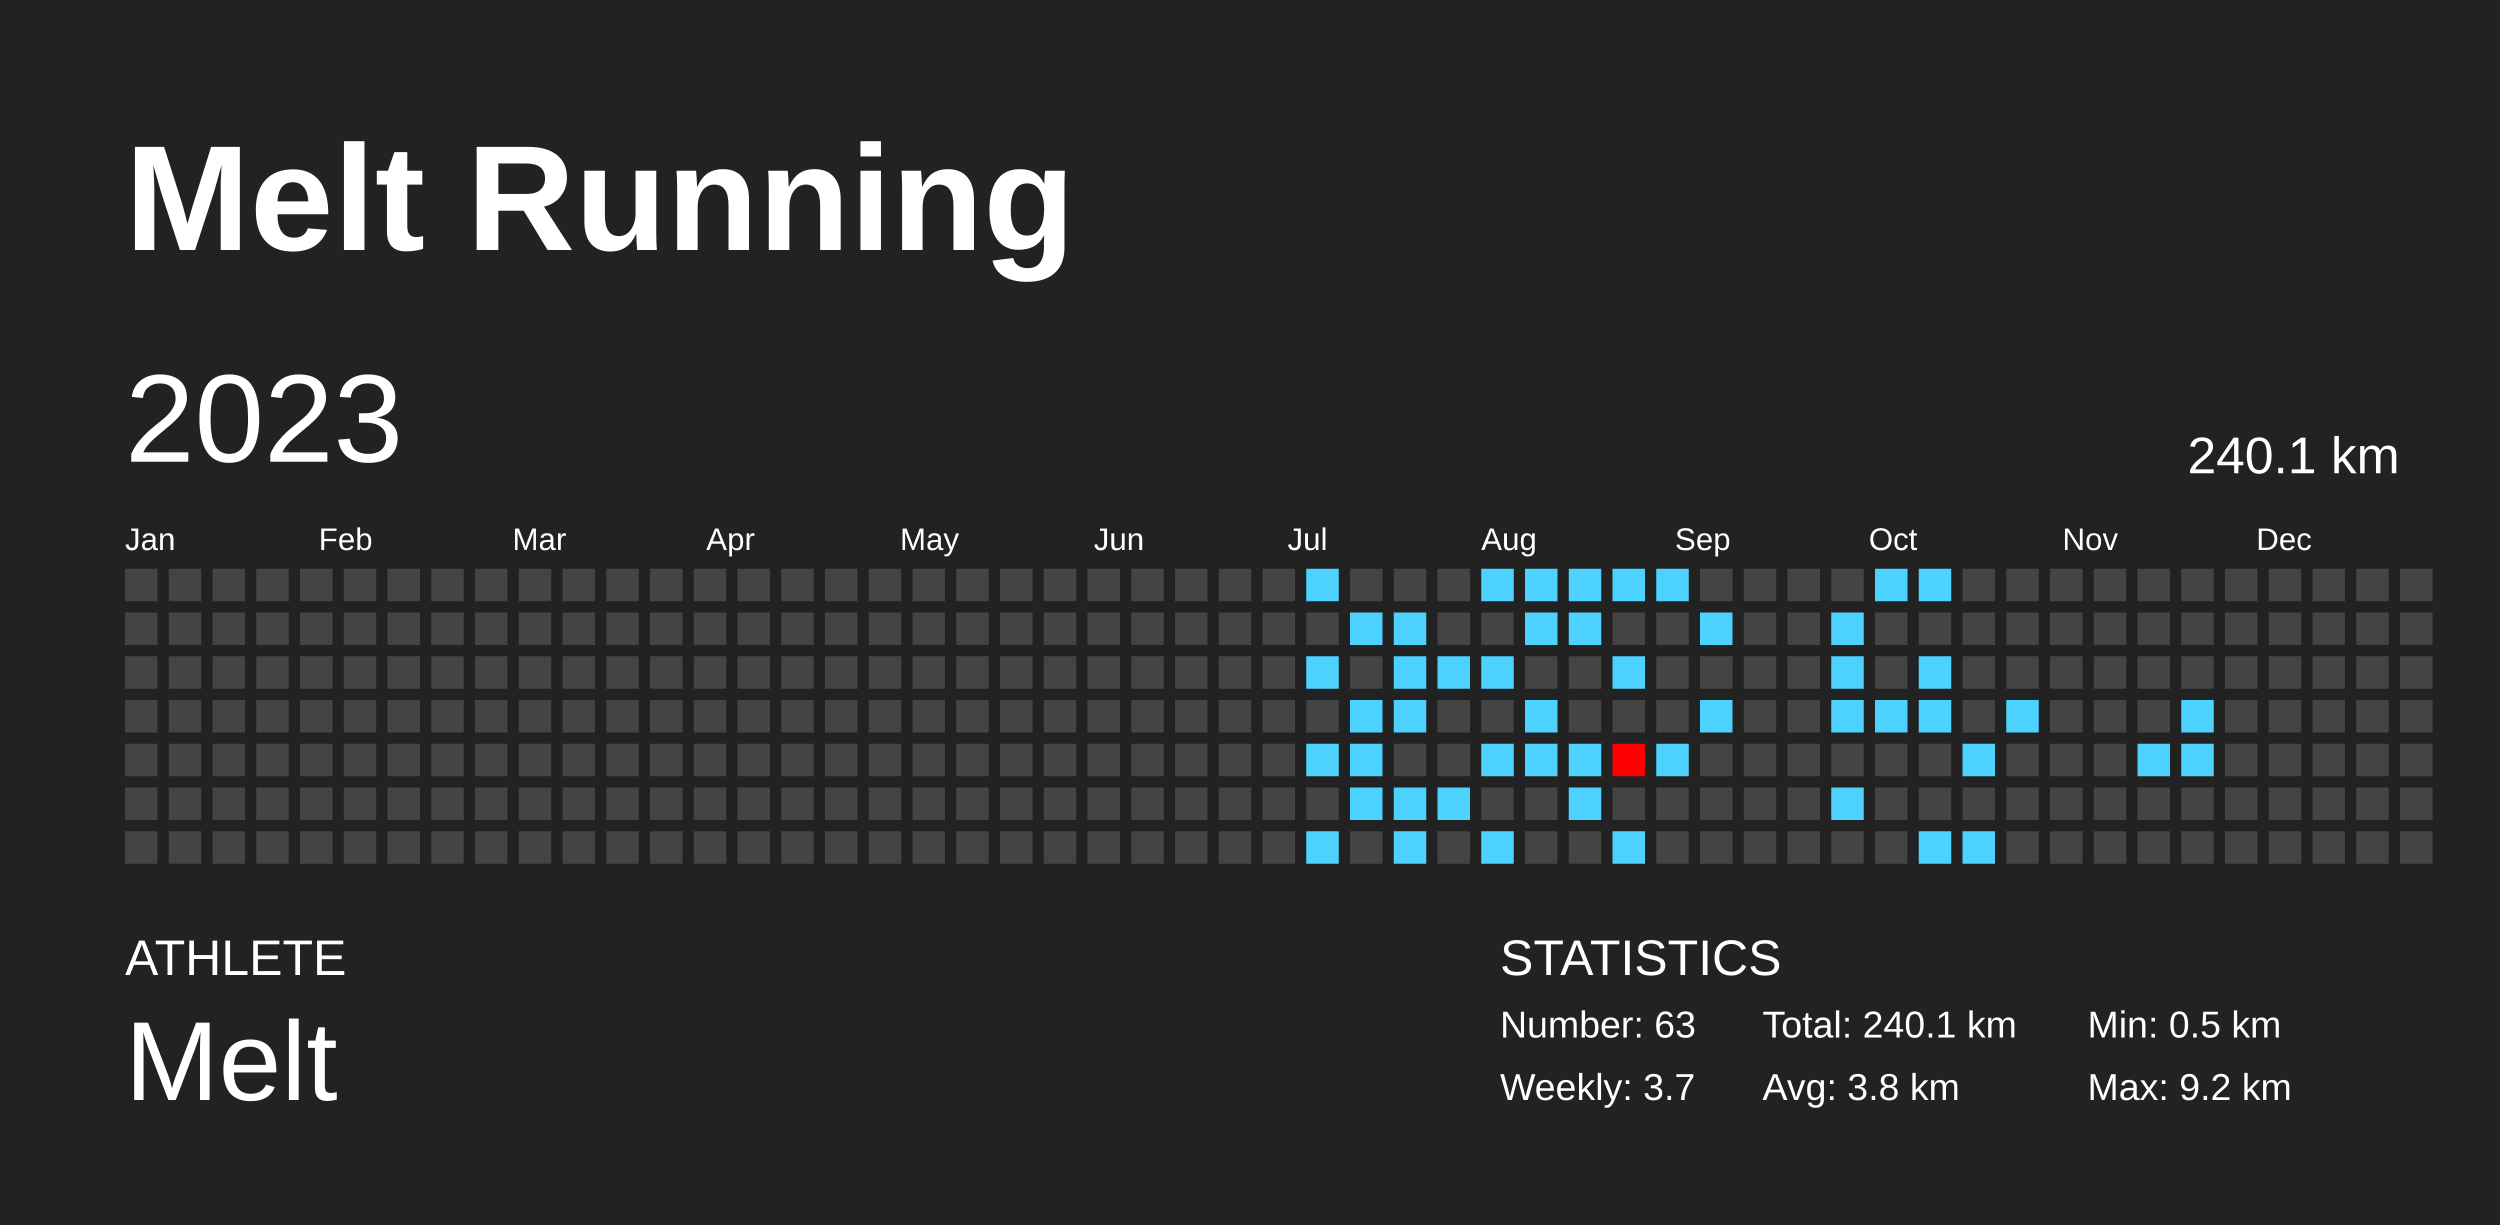
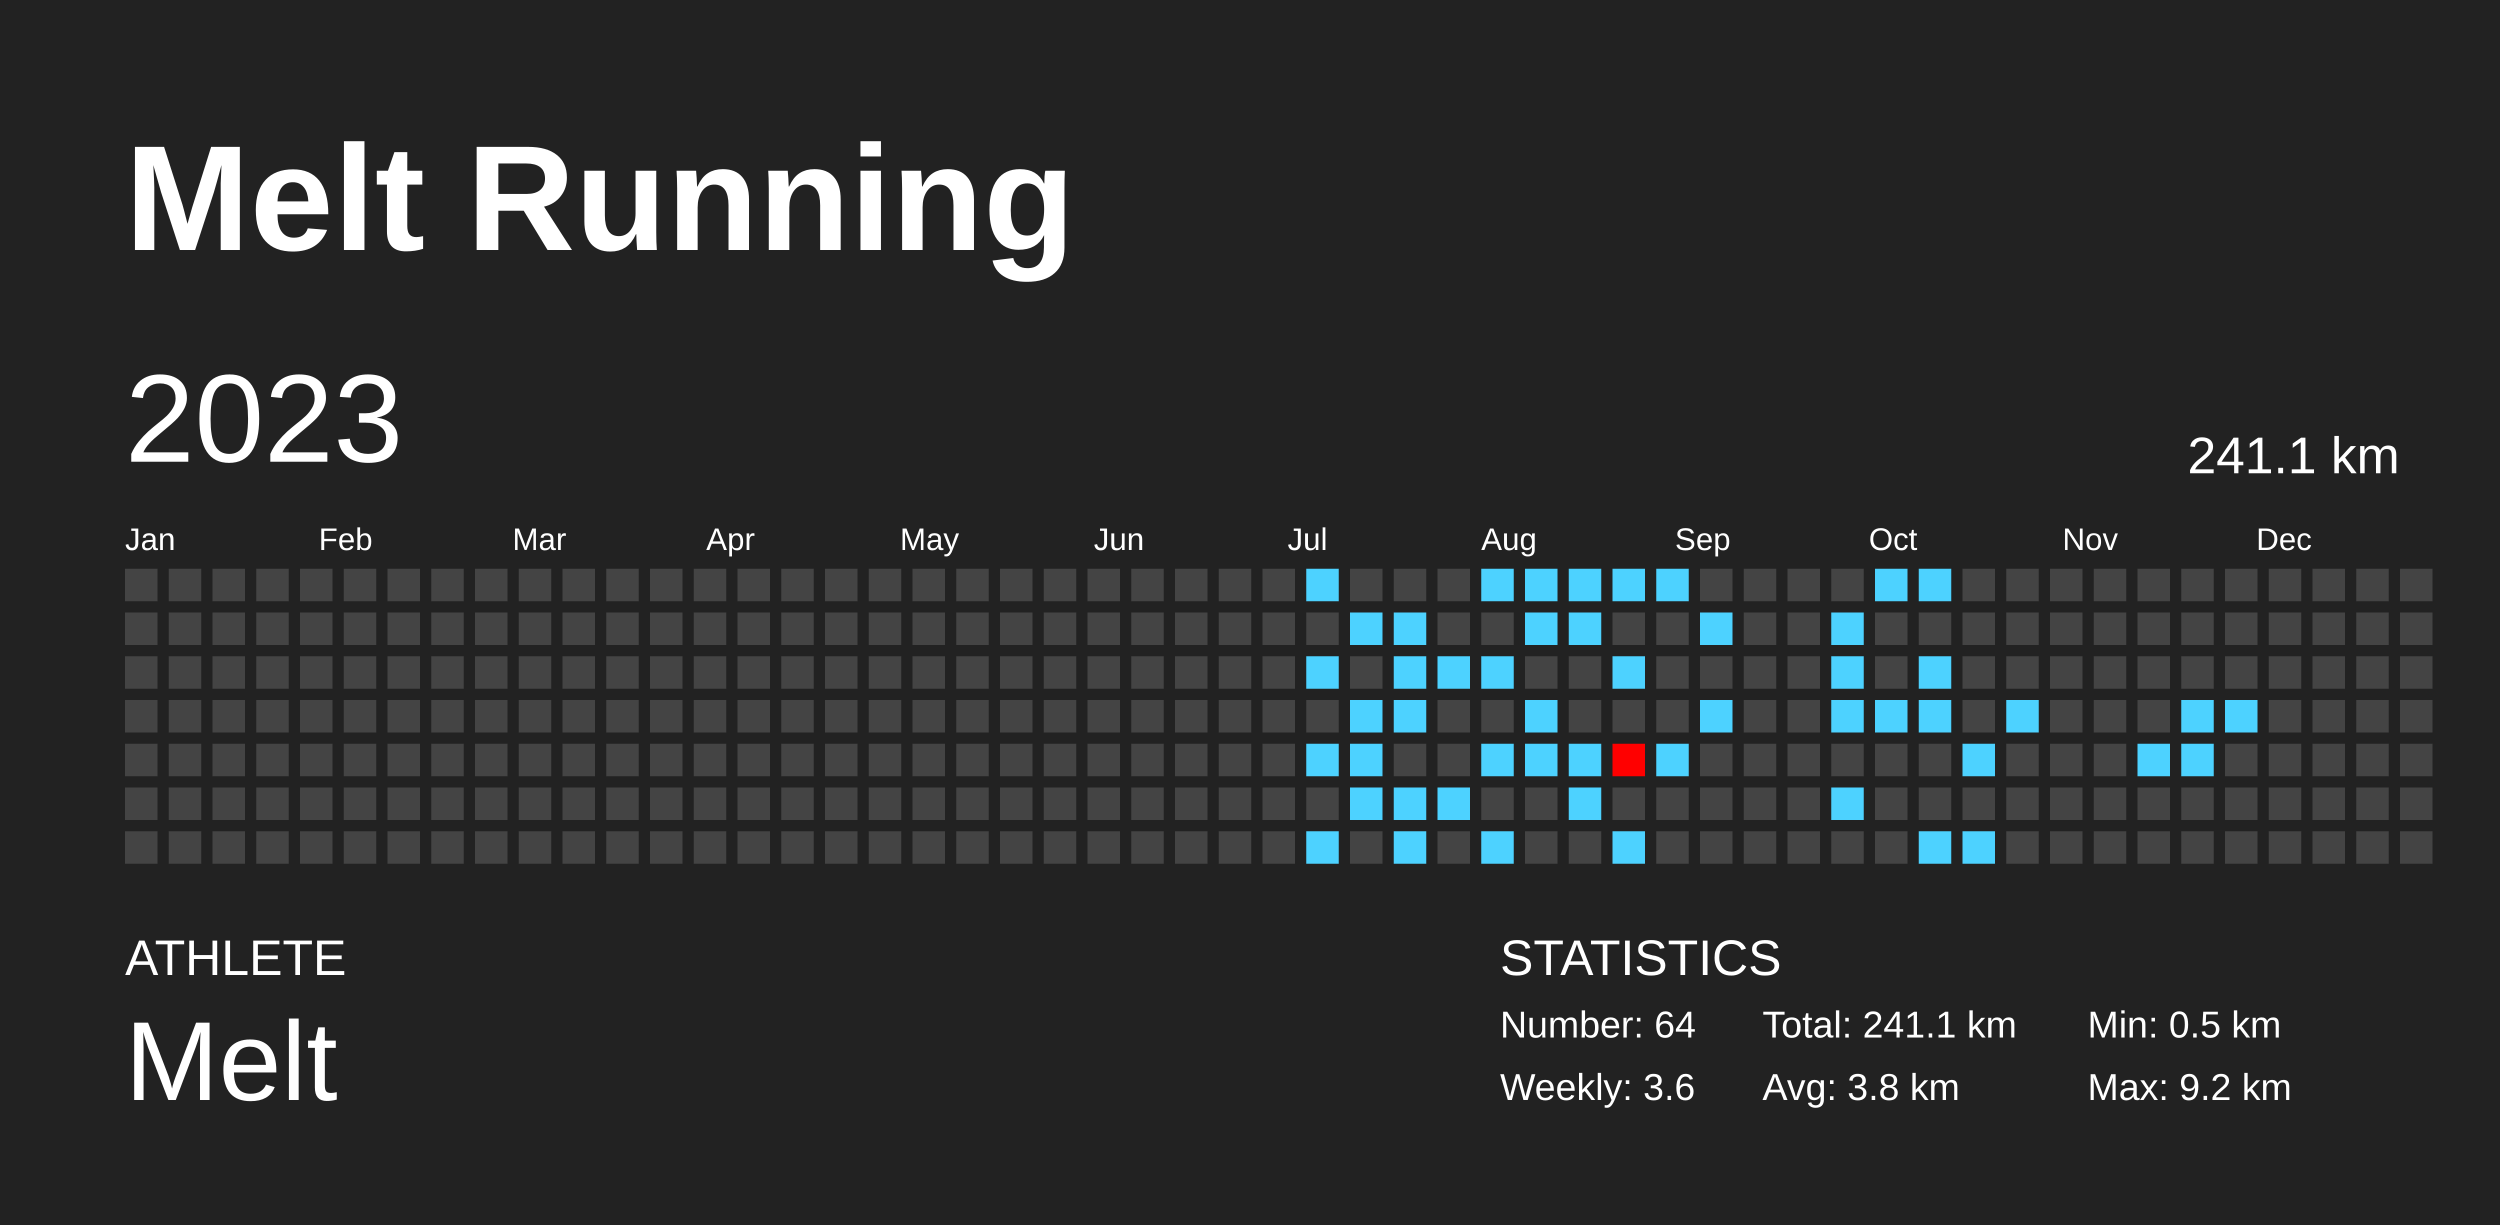
<svg xmlns="http://www.w3.org/2000/svg" baseProfile="full" height="98mm" version="1.1" viewBox="0,0,200,98" width="200mm">
  <defs />
  <rect fill="#222222" height="98" width="200" x="0" y="0" />
  <text fill="#FFFFFF" style="font-size:12px; font-family:Arial; font-weight:bold;" x="10" y="20">Melt Running</text>
  <text fill="#FFFFFF" style="font-size:4px; font-family:Arial" x="10" y="78">ATHLETE</text>
  <text fill="#FFFFFF" style="font-size:9px; font-family:Arial" x="10" y="88">Melt</text>
  <text fill="#FFFFFF" style="font-size:4px; font-family:Arial" x="120" y="78">STATISTICS</text>
-   <text fill="#FFFFFF" style="font-size:3px; font-family:Arial" x="120" y="83">Number: 63</text>
-   <text fill="#FFFFFF" style="font-size:3px; font-family:Arial" x="120" y="88">Weekly: 3.7</text>
-   <text fill="#FFFFFF" style="font-size:3px; font-family:Arial" x="141" y="83">Total: 240.1 km</text>
+   <text fill="#FFFFFF" style="font-size:3px; font-family:Arial" x="120" y="83">Number: 64</text>
+   <text fill="#FFFFFF" style="font-size:3px; font-family:Arial" x="120" y="88">Weekly: 3.6</text>
+   <text fill="#FFFFFF" style="font-size:3px; font-family:Arial" x="141" y="83">Total: 241.1 km</text>
  <text fill="#FFFFFF" style="font-size:3px; font-family:Arial" x="141" y="88">Avg: 3.8 km</text>
  <text fill="#FFFFFF" style="font-size:3px; font-family:Arial" x="167" y="83">Min: 0.5 km</text>
  <text fill="#FFFFFF" style="font-size:3px; font-family:Arial" x="167" y="88">Max: 9.2 km</text>
  <text dominant-baseline="hanging" fill="#FFFFFF" style="font-size:10.0px; font-family:Arial;" x="10" y="30">2023</text>
-   <text dominant-baseline="hanging" fill="#FFFFFF" style="font-size:4.125px; font-family:Arial;" x="175" y="35">240.1 km</text>
+   <text dominant-baseline="hanging" fill="#FFFFFF" style="font-size:4.125px; font-family:Arial;" x="175" y="35">241.1 km</text>
  <text fill="#FFFFFF" style="font-size:2.5px; font-family:Arial" x="10.0" y="44">Jan</text>
  <text fill="#FFFFFF" style="font-size:2.5px; font-family:Arial" x="25.5" y="44">Feb</text>
  <text fill="#FFFFFF" style="font-size:2.5px; font-family:Arial" x="41.0" y="44">Mar</text>
  <text fill="#FFFFFF" style="font-size:2.5px; font-family:Arial" x="56.5" y="44">Apr</text>
  <text fill="#FFFFFF" style="font-size:2.5px; font-family:Arial" x="72.0" y="44">May</text>
  <text fill="#FFFFFF" style="font-size:2.5px; font-family:Arial" x="87.5" y="44">Jun</text>
  <text fill="#FFFFFF" style="font-size:2.5px; font-family:Arial" x="103.0" y="44">Jul</text>
  <text fill="#FFFFFF" style="font-size:2.5px; font-family:Arial" x="118.5" y="44">Aug</text>
  <text fill="#FFFFFF" style="font-size:2.5px; font-family:Arial" x="134.0" y="44">Sep</text>
  <text fill="#FFFFFF" style="font-size:2.5px; font-family:Arial" x="149.5" y="44">Oct</text>
  <text fill="#FFFFFF" style="font-size:2.5px; font-family:Arial" x="165.0" y="44">Nov</text>
  <text fill="#FFFFFF" style="font-size:2.5px; font-family:Arial" x="180.5" y="44">Dec</text>
  <rect fill="#444444" height="2.6" width="2.6" x="10.0" y="45.5" />
  <rect fill="#444444" height="2.6" width="2.6" x="10.0" y="49.0" />
  <rect fill="#444444" height="2.6" width="2.6" x="10.0" y="52.5" />
  <rect fill="#444444" height="2.6" width="2.6" x="10.0" y="56.0" />
  <rect fill="#444444" height="2.6" width="2.6" x="10.0" y="59.5" />
  <rect fill="#444444" height="2.6" width="2.6" x="10.0" y="63.0" />
  <rect fill="#444444" height="2.6" width="2.6" x="10.0" y="66.5" />
  <rect fill="#444444" height="2.6" width="2.6" x="13.5" y="45.5" />
  <rect fill="#444444" height="2.6" width="2.6" x="13.5" y="49.0" />
  <rect fill="#444444" height="2.6" width="2.6" x="13.5" y="52.5" />
  <rect fill="#444444" height="2.6" width="2.6" x="13.5" y="56.0" />
  <rect fill="#444444" height="2.6" width="2.6" x="13.5" y="59.5" />
  <rect fill="#444444" height="2.6" width="2.6" x="13.5" y="63.0" />
  <rect fill="#444444" height="2.6" width="2.6" x="13.5" y="66.5" />
  <rect fill="#444444" height="2.6" width="2.6" x="17.0" y="45.5" />
  <rect fill="#444444" height="2.6" width="2.6" x="17.0" y="49.0" />
  <rect fill="#444444" height="2.6" width="2.6" x="17.0" y="52.5" />
  <rect fill="#444444" height="2.6" width="2.6" x="17.0" y="56.0" />
  <rect fill="#444444" height="2.6" width="2.6" x="17.0" y="59.5" />
  <rect fill="#444444" height="2.6" width="2.6" x="17.0" y="63.0" />
  <rect fill="#444444" height="2.6" width="2.6" x="17.0" y="66.5" />
  <rect fill="#444444" height="2.6" width="2.6" x="20.5" y="45.5" />
  <rect fill="#444444" height="2.6" width="2.6" x="20.5" y="49.0" />
  <rect fill="#444444" height="2.6" width="2.6" x="20.5" y="52.5" />
  <rect fill="#444444" height="2.6" width="2.6" x="20.5" y="56.0" />
  <rect fill="#444444" height="2.6" width="2.6" x="20.5" y="59.5" />
  <rect fill="#444444" height="2.6" width="2.6" x="20.5" y="63.0" />
  <rect fill="#444444" height="2.6" width="2.6" x="20.5" y="66.5" />
  <rect fill="#444444" height="2.6" width="2.6" x="24.0" y="45.5" />
  <rect fill="#444444" height="2.6" width="2.6" x="24.0" y="49.0" />
  <rect fill="#444444" height="2.6" width="2.6" x="24.0" y="52.5" />
  <rect fill="#444444" height="2.6" width="2.6" x="24.0" y="56.0" />
  <rect fill="#444444" height="2.6" width="2.6" x="24.0" y="59.5" />
  <rect fill="#444444" height="2.6" width="2.6" x="24.0" y="63.0" />
  <rect fill="#444444" height="2.6" width="2.6" x="24.0" y="66.5" />
  <rect fill="#444444" height="2.6" width="2.6" x="27.5" y="45.5" />
  <rect fill="#444444" height="2.6" width="2.6" x="27.5" y="49.0" />
  <rect fill="#444444" height="2.6" width="2.6" x="27.5" y="52.5" />
  <rect fill="#444444" height="2.6" width="2.6" x="27.5" y="56.0" />
  <rect fill="#444444" height="2.6" width="2.6" x="27.5" y="59.5" />
  <rect fill="#444444" height="2.6" width="2.6" x="27.5" y="63.0" />
  <rect fill="#444444" height="2.6" width="2.6" x="27.5" y="66.5" />
  <rect fill="#444444" height="2.6" width="2.6" x="31.0" y="45.5" />
  <rect fill="#444444" height="2.6" width="2.6" x="31.0" y="49.0" />
  <rect fill="#444444" height="2.6" width="2.6" x="31.0" y="52.5" />
  <rect fill="#444444" height="2.6" width="2.6" x="31.0" y="56.0" />
  <rect fill="#444444" height="2.6" width="2.6" x="31.0" y="59.5" />
  <rect fill="#444444" height="2.6" width="2.6" x="31.0" y="63.0" />
  <rect fill="#444444" height="2.6" width="2.6" x="31.0" y="66.5" />
  <rect fill="#444444" height="2.6" width="2.6" x="34.5" y="45.5" />
  <rect fill="#444444" height="2.6" width="2.6" x="34.5" y="49.0" />
  <rect fill="#444444" height="2.6" width="2.6" x="34.5" y="52.5" />
  <rect fill="#444444" height="2.6" width="2.6" x="34.5" y="56.0" />
  <rect fill="#444444" height="2.6" width="2.6" x="34.5" y="59.5" />
  <rect fill="#444444" height="2.6" width="2.6" x="34.5" y="63.0" />
  <rect fill="#444444" height="2.6" width="2.6" x="34.5" y="66.5" />
  <rect fill="#444444" height="2.6" width="2.6" x="38.0" y="45.5" />
  <rect fill="#444444" height="2.6" width="2.6" x="38.0" y="49.0" />
  <rect fill="#444444" height="2.6" width="2.6" x="38.0" y="52.5" />
  <rect fill="#444444" height="2.6" width="2.6" x="38.0" y="56.0" />
  <rect fill="#444444" height="2.6" width="2.6" x="38.0" y="59.5" />
  <rect fill="#444444" height="2.6" width="2.6" x="38.0" y="63.0" />
  <rect fill="#444444" height="2.6" width="2.6" x="38.0" y="66.5" />
  <rect fill="#444444" height="2.6" width="2.6" x="41.5" y="45.5" />
  <rect fill="#444444" height="2.6" width="2.6" x="41.5" y="49.0" />
  <rect fill="#444444" height="2.6" width="2.6" x="41.5" y="52.5" />
  <rect fill="#444444" height="2.6" width="2.6" x="41.5" y="56.0" />
  <rect fill="#444444" height="2.6" width="2.6" x="41.5" y="59.5" />
  <rect fill="#444444" height="2.6" width="2.6" x="41.5" y="63.0" />
  <rect fill="#444444" height="2.6" width="2.6" x="41.5" y="66.5" />
  <rect fill="#444444" height="2.6" width="2.6" x="45.0" y="45.5" />
  <rect fill="#444444" height="2.6" width="2.6" x="45.0" y="49.0" />
  <rect fill="#444444" height="2.6" width="2.6" x="45.0" y="52.5" />
  <rect fill="#444444" height="2.6" width="2.6" x="45.0" y="56.0" />
  <rect fill="#444444" height="2.6" width="2.6" x="45.0" y="59.5" />
  <rect fill="#444444" height="2.6" width="2.6" x="45.0" y="63.0" />
  <rect fill="#444444" height="2.6" width="2.6" x="45.0" y="66.5" />
  <rect fill="#444444" height="2.6" width="2.6" x="48.5" y="45.5" />
  <rect fill="#444444" height="2.6" width="2.6" x="48.5" y="49.0" />
  <rect fill="#444444" height="2.6" width="2.6" x="48.5" y="52.5" />
  <rect fill="#444444" height="2.6" width="2.6" x="48.5" y="56.0" />
  <rect fill="#444444" height="2.6" width="2.6" x="48.5" y="59.5" />
  <rect fill="#444444" height="2.6" width="2.6" x="48.5" y="63.0" />
  <rect fill="#444444" height="2.6" width="2.6" x="48.5" y="66.5" />
  <rect fill="#444444" height="2.6" width="2.6" x="52.0" y="45.5" />
  <rect fill="#444444" height="2.6" width="2.6" x="52.0" y="49.0" />
  <rect fill="#444444" height="2.6" width="2.6" x="52.0" y="52.5" />
  <rect fill="#444444" height="2.6" width="2.6" x="52.0" y="56.0" />
  <rect fill="#444444" height="2.6" width="2.6" x="52.0" y="59.5" />
  <rect fill="#444444" height="2.6" width="2.6" x="52.0" y="63.0" />
  <rect fill="#444444" height="2.6" width="2.6" x="52.0" y="66.5" />
  <rect fill="#444444" height="2.6" width="2.6" x="55.5" y="45.5" />
  <rect fill="#444444" height="2.6" width="2.6" x="55.5" y="49.0" />
  <rect fill="#444444" height="2.6" width="2.6" x="55.5" y="52.5" />
  <rect fill="#444444" height="2.6" width="2.6" x="55.5" y="56.0" />
  <rect fill="#444444" height="2.6" width="2.6" x="55.5" y="59.5" />
  <rect fill="#444444" height="2.6" width="2.6" x="55.5" y="63.0" />
  <rect fill="#444444" height="2.6" width="2.6" x="55.5" y="66.5" />
  <rect fill="#444444" height="2.6" width="2.6" x="59.0" y="45.5" />
  <rect fill="#444444" height="2.6" width="2.6" x="59.0" y="49.0" />
  <rect fill="#444444" height="2.6" width="2.6" x="59.0" y="52.5" />
  <rect fill="#444444" height="2.6" width="2.6" x="59.0" y="56.0" />
  <rect fill="#444444" height="2.6" width="2.6" x="59.0" y="59.5" />
  <rect fill="#444444" height="2.6" width="2.6" x="59.0" y="63.0" />
  <rect fill="#444444" height="2.6" width="2.6" x="59.0" y="66.5" />
  <rect fill="#444444" height="2.6" width="2.6" x="62.5" y="45.5" />
  <rect fill="#444444" height="2.6" width="2.6" x="62.5" y="49.0" />
  <rect fill="#444444" height="2.6" width="2.6" x="62.5" y="52.5" />
  <rect fill="#444444" height="2.6" width="2.6" x="62.5" y="56.0" />
  <rect fill="#444444" height="2.6" width="2.6" x="62.5" y="59.5" />
  <rect fill="#444444" height="2.6" width="2.6" x="62.5" y="63.0" />
  <rect fill="#444444" height="2.6" width="2.6" x="62.5" y="66.5" />
  <rect fill="#444444" height="2.6" width="2.6" x="66.0" y="45.5" />
  <rect fill="#444444" height="2.6" width="2.6" x="66.0" y="49.0" />
  <rect fill="#444444" height="2.6" width="2.6" x="66.0" y="52.5" />
  <rect fill="#444444" height="2.6" width="2.6" x="66.0" y="56.0" />
  <rect fill="#444444" height="2.6" width="2.6" x="66.0" y="59.5" />
  <rect fill="#444444" height="2.6" width="2.6" x="66.0" y="63.0" />
  <rect fill="#444444" height="2.6" width="2.6" x="66.0" y="66.5" />
  <rect fill="#444444" height="2.6" width="2.6" x="69.5" y="45.5" />
  <rect fill="#444444" height="2.6" width="2.6" x="69.5" y="49.0" />
  <rect fill="#444444" height="2.6" width="2.6" x="69.5" y="52.5" />
  <rect fill="#444444" height="2.6" width="2.6" x="69.5" y="56.0" />
  <rect fill="#444444" height="2.6" width="2.6" x="69.5" y="59.5" />
  <rect fill="#444444" height="2.6" width="2.6" x="69.5" y="63.0" />
  <rect fill="#444444" height="2.6" width="2.6" x="69.5" y="66.5" />
  <rect fill="#444444" height="2.6" width="2.6" x="73.0" y="45.5" />
  <rect fill="#444444" height="2.6" width="2.6" x="73.0" y="49.0" />
  <rect fill="#444444" height="2.6" width="2.6" x="73.0" y="52.5" />
  <rect fill="#444444" height="2.6" width="2.6" x="73.0" y="56.0" />
  <rect fill="#444444" height="2.6" width="2.6" x="73.0" y="59.5" />
  <rect fill="#444444" height="2.6" width="2.6" x="73.0" y="63.0" />
  <rect fill="#444444" height="2.6" width="2.6" x="73.0" y="66.5" />
  <rect fill="#444444" height="2.6" width="2.6" x="76.5" y="45.5" />
  <rect fill="#444444" height="2.6" width="2.6" x="76.5" y="49.0" />
  <rect fill="#444444" height="2.6" width="2.6" x="76.5" y="52.5" />
  <rect fill="#444444" height="2.6" width="2.6" x="76.5" y="56.0" />
  <rect fill="#444444" height="2.6" width="2.6" x="76.5" y="59.5" />
  <rect fill="#444444" height="2.6" width="2.6" x="76.5" y="63.0" />
  <rect fill="#444444" height="2.6" width="2.6" x="76.5" y="66.5" />
  <rect fill="#444444" height="2.6" width="2.6" x="80.0" y="45.5" />
  <rect fill="#444444" height="2.6" width="2.6" x="80.0" y="49.0" />
  <rect fill="#444444" height="2.6" width="2.6" x="80.0" y="52.5" />
  <rect fill="#444444" height="2.6" width="2.6" x="80.0" y="56.0" />
  <rect fill="#444444" height="2.6" width="2.6" x="80.0" y="59.5" />
  <rect fill="#444444" height="2.6" width="2.6" x="80.0" y="63.0" />
  <rect fill="#444444" height="2.6" width="2.6" x="80.0" y="66.5" />
  <rect fill="#444444" height="2.6" width="2.6" x="83.5" y="45.5" />
  <rect fill="#444444" height="2.6" width="2.6" x="83.5" y="49.0" />
  <rect fill="#444444" height="2.6" width="2.6" x="83.5" y="52.5" />
  <rect fill="#444444" height="2.6" width="2.6" x="83.5" y="56.0" />
  <rect fill="#444444" height="2.6" width="2.6" x="83.5" y="59.5" />
  <rect fill="#444444" height="2.6" width="2.6" x="83.5" y="63.0" />
  <rect fill="#444444" height="2.6" width="2.6" x="83.5" y="66.5" />
  <rect fill="#444444" height="2.6" width="2.6" x="87.0" y="45.5" />
  <rect fill="#444444" height="2.6" width="2.6" x="87.0" y="49.0" />
  <rect fill="#444444" height="2.6" width="2.6" x="87.0" y="52.5" />
  <rect fill="#444444" height="2.6" width="2.6" x="87.0" y="56.0" />
  <rect fill="#444444" height="2.6" width="2.6" x="87.0" y="59.5" />
  <rect fill="#444444" height="2.6" width="2.6" x="87.0" y="63.0" />
  <rect fill="#444444" height="2.6" width="2.6" x="87.0" y="66.5" />
  <rect fill="#444444" height="2.6" width="2.6" x="90.5" y="45.5" />
  <rect fill="#444444" height="2.6" width="2.6" x="90.5" y="49.0" />
  <rect fill="#444444" height="2.6" width="2.6" x="90.5" y="52.5" />
  <rect fill="#444444" height="2.6" width="2.6" x="90.5" y="56.0" />
  <rect fill="#444444" height="2.6" width="2.6" x="90.5" y="59.5" />
  <rect fill="#444444" height="2.6" width="2.6" x="90.5" y="63.0" />
  <rect fill="#444444" height="2.6" width="2.6" x="90.5" y="66.5" />
  <rect fill="#444444" height="2.6" width="2.6" x="94.0" y="45.5" />
  <rect fill="#444444" height="2.6" width="2.6" x="94.0" y="49.0" />
  <rect fill="#444444" height="2.6" width="2.6" x="94.0" y="52.5" />
  <rect fill="#444444" height="2.6" width="2.6" x="94.0" y="56.0" />
  <rect fill="#444444" height="2.6" width="2.6" x="94.0" y="59.5" />
  <rect fill="#444444" height="2.6" width="2.6" x="94.0" y="63.0" />
  <rect fill="#444444" height="2.6" width="2.6" x="94.0" y="66.5" />
  <rect fill="#444444" height="2.6" width="2.6" x="97.5" y="45.5" />
  <rect fill="#444444" height="2.6" width="2.6" x="97.5" y="49.0" />
  <rect fill="#444444" height="2.6" width="2.6" x="97.5" y="52.5" />
  <rect fill="#444444" height="2.6" width="2.6" x="97.5" y="56.0" />
  <rect fill="#444444" height="2.6" width="2.6" x="97.5" y="59.5" />
  <rect fill="#444444" height="2.6" width="2.6" x="97.5" y="63.0" />
  <rect fill="#444444" height="2.6" width="2.6" x="97.5" y="66.5" />
  <rect fill="#444444" height="2.6" width="2.6" x="101.0" y="45.5" />
  <rect fill="#444444" height="2.6" width="2.6" x="101.0" y="49.0" />
  <rect fill="#444444" height="2.6" width="2.6" x="101.0" y="52.5" />
  <rect fill="#444444" height="2.6" width="2.6" x="101.0" y="56.0" />
  <rect fill="#444444" height="2.6" width="2.6" x="101.0" y="59.5" />
  <rect fill="#444444" height="2.6" width="2.6" x="101.0" y="63.0" />
  <rect fill="#444444" height="2.6" width="2.6" x="101.0" y="66.5" />
  <rect fill="#4dd2ff" height="2.6" width="2.6" x="104.5" y="45.5" />
  <rect fill="#444444" height="2.6" width="2.6" x="104.5" y="49.0" />
  <rect fill="#4dd2ff" height="2.6" width="2.6" x="104.5" y="52.5" />
  <rect fill="#444444" height="2.6" width="2.6" x="104.5" y="56.0" />
  <rect fill="#4dd2ff" height="2.6" width="2.6" x="104.5" y="59.5" />
  <rect fill="#444444" height="2.6" width="2.6" x="104.5" y="63.0" />
  <rect fill="#4dd2ff" height="2.6" width="2.6" x="104.5" y="66.5" />
  <rect fill="#444444" height="2.6" width="2.6" x="108.0" y="45.5" />
  <rect fill="#4dd2ff" height="2.6" width="2.6" x="108.0" y="49.0" />
  <rect fill="#444444" height="2.6" width="2.6" x="108.0" y="52.5" />
  <rect fill="#4dd2ff" height="2.6" width="2.6" x="108.0" y="56.0" />
  <rect fill="#4dd2ff" height="2.6" width="2.6" x="108.0" y="59.5" />
  <rect fill="#4dd2ff" height="2.6" width="2.6" x="108.0" y="63.0" />
  <rect fill="#444444" height="2.6" width="2.6" x="108.0" y="66.5" />
  <rect fill="#444444" height="2.6" width="2.6" x="111.5" y="45.5" />
  <rect fill="#4dd2ff" height="2.6" width="2.6" x="111.5" y="49.0" />
  <rect fill="#4dd2ff" height="2.6" width="2.6" x="111.5" y="52.5" />
  <rect fill="#4dd2ff" height="2.6" width="2.6" x="111.5" y="56.0" />
  <rect fill="#444444" height="2.6" width="2.6" x="111.5" y="59.5" />
  <rect fill="#4dd2ff" height="2.6" width="2.6" x="111.5" y="63.0" />
  <rect fill="#4dd2ff" height="2.6" width="2.6" x="111.5" y="66.5" />
  <rect fill="#444444" height="2.6" width="2.6" x="115.0" y="45.5" />
  <rect fill="#444444" height="2.6" width="2.6" x="115.0" y="49.0" />
  <rect fill="#4dd2ff" height="2.6" width="2.6" x="115.0" y="52.5" />
  <rect fill="#444444" height="2.6" width="2.6" x="115.0" y="56.0" />
  <rect fill="#444444" height="2.6" width="2.6" x="115.0" y="59.5" />
  <rect fill="#4dd2ff" height="2.6" width="2.6" x="115.0" y="63.0" />
  <rect fill="#444444" height="2.6" width="2.6" x="115.0" y="66.5" />
  <rect fill="#4dd2ff" height="2.6" width="2.6" x="118.5" y="45.5" />
  <rect fill="#444444" height="2.6" width="2.6" x="118.5" y="49.0" />
  <rect fill="#4dd2ff" height="2.6" width="2.6" x="118.5" y="52.5" />
  <rect fill="#444444" height="2.6" width="2.6" x="118.5" y="56.0" />
  <rect fill="#4dd2ff" height="2.6" width="2.6" x="118.5" y="59.5" />
  <rect fill="#444444" height="2.6" width="2.6" x="118.5" y="63.0" />
  <rect fill="#4dd2ff" height="2.6" width="2.6" x="118.5" y="66.5" />
  <rect fill="#4dd2ff" height="2.6" width="2.6" x="122.0" y="45.5" />
  <rect fill="#4dd2ff" height="2.6" width="2.6" x="122.0" y="49.0" />
  <rect fill="#444444" height="2.6" width="2.6" x="122.0" y="52.5" />
  <rect fill="#4dd2ff" height="2.6" width="2.6" x="122.0" y="56.0" />
  <rect fill="#4dd2ff" height="2.6" width="2.6" x="122.0" y="59.5" />
  <rect fill="#444444" height="2.6" width="2.6" x="122.0" y="63.0" />
  <rect fill="#444444" height="2.6" width="2.6" x="122.0" y="66.5" />
  <rect fill="#4dd2ff" height="2.6" width="2.6" x="125.5" y="45.5" />
  <rect fill="#4dd2ff" height="2.6" width="2.6" x="125.5" y="49.0" />
  <rect fill="#444444" height="2.6" width="2.6" x="125.5" y="52.5" />
  <rect fill="#444444" height="2.6" width="2.6" x="125.5" y="56.0" />
  <rect fill="#4dd2ff" height="2.6" width="2.6" x="125.5" y="59.5" />
  <rect fill="#4dd2ff" height="2.6" width="2.6" x="125.5" y="63.0" />
  <rect fill="#444444" height="2.6" width="2.6" x="125.5" y="66.5" />
  <rect fill="#4dd2ff" height="2.6" width="2.6" x="129.0" y="45.5" />
  <rect fill="#444444" height="2.6" width="2.6" x="129.0" y="49.0" />
  <rect fill="#4dd2ff" height="2.6" width="2.6" x="129.0" y="52.5" />
  <rect fill="#444444" height="2.6" width="2.6" x="129.0" y="56.0" />
  <rect fill="#ff0000" height="2.6" width="2.6" x="129.0" y="59.5" />
  <rect fill="#444444" height="2.6" width="2.6" x="129.0" y="63.0" />
  <rect fill="#4dd2ff" height="2.6" width="2.6" x="129.0" y="66.5" />
  <rect fill="#4dd2ff" height="2.6" width="2.6" x="132.5" y="45.5" />
  <rect fill="#444444" height="2.6" width="2.6" x="132.5" y="49.0" />
  <rect fill="#444444" height="2.6" width="2.6" x="132.5" y="52.5" />
  <rect fill="#444444" height="2.6" width="2.6" x="132.5" y="56.0" />
  <rect fill="#4dd2ff" height="2.6" width="2.6" x="132.5" y="59.5" />
  <rect fill="#444444" height="2.6" width="2.6" x="132.5" y="63.0" />
  <rect fill="#444444" height="2.6" width="2.6" x="132.5" y="66.5" />
  <rect fill="#444444" height="2.6" width="2.6" x="136.0" y="45.5" />
  <rect fill="#4dd2ff" height="2.6" width="2.6" x="136.0" y="49.0" />
  <rect fill="#444444" height="2.6" width="2.6" x="136.0" y="52.5" />
  <rect fill="#4dd2ff" height="2.6" width="2.6" x="136.0" y="56.0" />
  <rect fill="#444444" height="2.6" width="2.6" x="136.0" y="59.5" />
  <rect fill="#444444" height="2.6" width="2.6" x="136.0" y="63.0" />
  <rect fill="#444444" height="2.6" width="2.6" x="136.0" y="66.5" />
  <rect fill="#444444" height="2.6" width="2.6" x="139.5" y="45.5" />
  <rect fill="#444444" height="2.6" width="2.6" x="139.5" y="49.0" />
  <rect fill="#444444" height="2.6" width="2.6" x="139.5" y="52.5" />
  <rect fill="#444444" height="2.6" width="2.6" x="139.5" y="56.0" />
  <rect fill="#444444" height="2.6" width="2.6" x="139.5" y="59.5" />
  <rect fill="#444444" height="2.6" width="2.6" x="139.5" y="63.0" />
  <rect fill="#444444" height="2.6" width="2.6" x="139.5" y="66.5" />
  <rect fill="#444444" height="2.6" width="2.6" x="143.0" y="45.5" />
  <rect fill="#444444" height="2.6" width="2.6" x="143.0" y="49.0" />
  <rect fill="#444444" height="2.6" width="2.6" x="143.0" y="52.5" />
  <rect fill="#444444" height="2.6" width="2.6" x="143.0" y="56.0" />
  <rect fill="#444444" height="2.6" width="2.6" x="143.0" y="59.5" />
  <rect fill="#444444" height="2.6" width="2.6" x="143.0" y="63.0" />
  <rect fill="#444444" height="2.6" width="2.6" x="143.0" y="66.5" />
  <rect fill="#444444" height="2.6" width="2.6" x="146.5" y="45.5" />
  <rect fill="#4dd2ff" height="2.6" width="2.6" x="146.5" y="49.0" />
  <rect fill="#4dd2ff" height="2.6" width="2.6" x="146.5" y="52.5" />
  <rect fill="#4dd2ff" height="2.6" width="2.6" x="146.5" y="56.0" />
  <rect fill="#444444" height="2.6" width="2.6" x="146.5" y="59.5" />
  <rect fill="#4dd2ff" height="2.6" width="2.6" x="146.5" y="63.0" />
  <rect fill="#444444" height="2.6" width="2.6" x="146.5" y="66.5" />
  <rect fill="#4dd2ff" height="2.6" width="2.6" x="150.0" y="45.5" />
  <rect fill="#444444" height="2.6" width="2.6" x="150.0" y="49.0" />
  <rect fill="#444444" height="2.6" width="2.6" x="150.0" y="52.5" />
  <rect fill="#4dd2ff" height="2.6" width="2.6" x="150.0" y="56.0" />
  <rect fill="#444444" height="2.6" width="2.6" x="150.0" y="59.5" />
  <rect fill="#444444" height="2.6" width="2.6" x="150.0" y="63.0" />
  <rect fill="#444444" height="2.6" width="2.6" x="150.0" y="66.5" />
  <rect fill="#4dd2ff" height="2.6" width="2.6" x="153.5" y="45.5" />
  <rect fill="#444444" height="2.6" width="2.6" x="153.5" y="49.0" />
  <rect fill="#4dd2ff" height="2.6" width="2.6" x="153.5" y="52.5" />
  <rect fill="#4dd2ff" height="2.6" width="2.6" x="153.5" y="56.0" />
  <rect fill="#444444" height="2.6" width="2.6" x="153.5" y="59.5" />
  <rect fill="#444444" height="2.6" width="2.6" x="153.5" y="63.0" />
  <rect fill="#4dd2ff" height="2.6" width="2.6" x="153.5" y="66.5" />
  <rect fill="#444444" height="2.6" width="2.6" x="157.0" y="45.5" />
  <rect fill="#444444" height="2.6" width="2.6" x="157.0" y="49.0" />
  <rect fill="#444444" height="2.6" width="2.6" x="157.0" y="52.5" />
  <rect fill="#444444" height="2.6" width="2.6" x="157.0" y="56.0" />
  <rect fill="#4dd2ff" height="2.6" width="2.6" x="157.0" y="59.5" />
  <rect fill="#444444" height="2.6" width="2.6" x="157.0" y="63.0" />
  <rect fill="#4dd2ff" height="2.6" width="2.6" x="157.0" y="66.5" />
  <rect fill="#444444" height="2.6" width="2.6" x="160.5" y="45.5" />
  <rect fill="#444444" height="2.6" width="2.6" x="160.5" y="49.0" />
  <rect fill="#444444" height="2.6" width="2.6" x="160.5" y="52.5" />
  <rect fill="#4dd2ff" height="2.6" width="2.6" x="160.5" y="56.0" />
  <rect fill="#444444" height="2.6" width="2.6" x="160.5" y="59.5" />
  <rect fill="#444444" height="2.6" width="2.6" x="160.5" y="63.0" />
  <rect fill="#444444" height="2.6" width="2.6" x="160.5" y="66.5" />
  <rect fill="#444444" height="2.6" width="2.6" x="164.0" y="45.5" />
  <rect fill="#444444" height="2.6" width="2.6" x="164.0" y="49.0" />
  <rect fill="#444444" height="2.6" width="2.6" x="164.0" y="52.5" />
  <rect fill="#444444" height="2.6" width="2.6" x="164.0" y="56.0" />
  <rect fill="#444444" height="2.6" width="2.6" x="164.0" y="59.5" />
  <rect fill="#444444" height="2.6" width="2.6" x="164.0" y="63.0" />
  <rect fill="#444444" height="2.6" width="2.6" x="164.0" y="66.5" />
  <rect fill="#444444" height="2.6" width="2.6" x="167.5" y="45.5" />
  <rect fill="#444444" height="2.6" width="2.6" x="167.5" y="49.0" />
  <rect fill="#444444" height="2.6" width="2.6" x="167.5" y="52.5" />
  <rect fill="#444444" height="2.6" width="2.6" x="167.5" y="56.0" />
  <rect fill="#444444" height="2.6" width="2.6" x="167.5" y="59.5" />
  <rect fill="#444444" height="2.6" width="2.6" x="167.5" y="63.0" />
  <rect fill="#444444" height="2.6" width="2.6" x="167.5" y="66.5" />
  <rect fill="#444444" height="2.6" width="2.6" x="171.0" y="45.5" />
  <rect fill="#444444" height="2.6" width="2.6" x="171.0" y="49.0" />
  <rect fill="#444444" height="2.6" width="2.6" x="171.0" y="52.5" />
  <rect fill="#444444" height="2.6" width="2.6" x="171.0" y="56.0" />
  <rect fill="#4dd2ff" height="2.6" width="2.6" x="171.0" y="59.5" />
  <rect fill="#444444" height="2.6" width="2.6" x="171.0" y="63.0" />
  <rect fill="#444444" height="2.6" width="2.6" x="171.0" y="66.5" />
  <rect fill="#444444" height="2.6" width="2.6" x="174.5" y="45.5" />
  <rect fill="#444444" height="2.6" width="2.6" x="174.5" y="49.0" />
  <rect fill="#444444" height="2.6" width="2.6" x="174.5" y="52.5" />
  <rect fill="#4dd2ff" height="2.6" width="2.6" x="174.5" y="56.0" />
  <rect fill="#4dd2ff" height="2.6" width="2.6" x="174.5" y="59.5" />
  <rect fill="#444444" height="2.6" width="2.6" x="174.5" y="63.0" />
  <rect fill="#444444" height="2.6" width="2.6" x="174.5" y="66.5" />
  <rect fill="#444444" height="2.6" width="2.6" x="178.0" y="45.5" />
  <rect fill="#444444" height="2.6" width="2.6" x="178.0" y="49.0" />
  <rect fill="#444444" height="2.6" width="2.6" x="178.0" y="52.5" />
-   <rect fill="#444444" height="2.6" width="2.6" x="178.0" y="56.0" />
+   <rect fill="#4dd2ff" height="2.6" width="2.6" x="178.0" y="56.0" />
  <rect fill="#444444" height="2.6" width="2.6" x="178.0" y="59.5" />
  <rect fill="#444444" height="2.6" width="2.6" x="178.0" y="63.0" />
  <rect fill="#444444" height="2.6" width="2.6" x="178.0" y="66.5" />
  <rect fill="#444444" height="2.6" width="2.6" x="181.5" y="45.5" />
  <rect fill="#444444" height="2.6" width="2.6" x="181.5" y="49.0" />
  <rect fill="#444444" height="2.6" width="2.6" x="181.5" y="52.5" />
  <rect fill="#444444" height="2.6" width="2.6" x="181.5" y="56.0" />
  <rect fill="#444444" height="2.6" width="2.6" x="181.5" y="59.5" />
  <rect fill="#444444" height="2.6" width="2.6" x="181.5" y="63.0" />
  <rect fill="#444444" height="2.6" width="2.6" x="181.5" y="66.5" />
  <rect fill="#444444" height="2.6" width="2.6" x="185.0" y="45.5" />
  <rect fill="#444444" height="2.6" width="2.6" x="185.0" y="49.0" />
  <rect fill="#444444" height="2.6" width="2.6" x="185.0" y="52.5" />
  <rect fill="#444444" height="2.6" width="2.6" x="185.0" y="56.0" />
  <rect fill="#444444" height="2.6" width="2.6" x="185.0" y="59.5" />
  <rect fill="#444444" height="2.6" width="2.6" x="185.0" y="63.0" />
  <rect fill="#444444" height="2.6" width="2.6" x="185.0" y="66.5" />
  <rect fill="#444444" height="2.6" width="2.6" x="188.5" y="45.5" />
  <rect fill="#444444" height="2.6" width="2.6" x="188.5" y="49.0" />
  <rect fill="#444444" height="2.6" width="2.6" x="188.5" y="52.5" />
  <rect fill="#444444" height="2.6" width="2.6" x="188.5" y="56.0" />
  <rect fill="#444444" height="2.6" width="2.6" x="188.5" y="59.5" />
  <rect fill="#444444" height="2.6" width="2.6" x="188.5" y="63.0" />
  <rect fill="#444444" height="2.6" width="2.6" x="188.5" y="66.5" />
  <rect fill="#444444" height="2.6" width="2.6" x="192.0" y="45.5" />
  <rect fill="#444444" height="2.6" width="2.6" x="192.0" y="49.0" />
  <rect fill="#444444" height="2.6" width="2.6" x="192.0" y="52.5" />
  <rect fill="#444444" height="2.6" width="2.6" x="192.0" y="56.0" />
  <rect fill="#444444" height="2.6" width="2.6" x="192.0" y="59.5" />
  <rect fill="#444444" height="2.6" width="2.6" x="192.0" y="63.0" />
  <rect fill="#444444" height="2.6" width="2.6" x="192.0" y="66.5" />
</svg>
